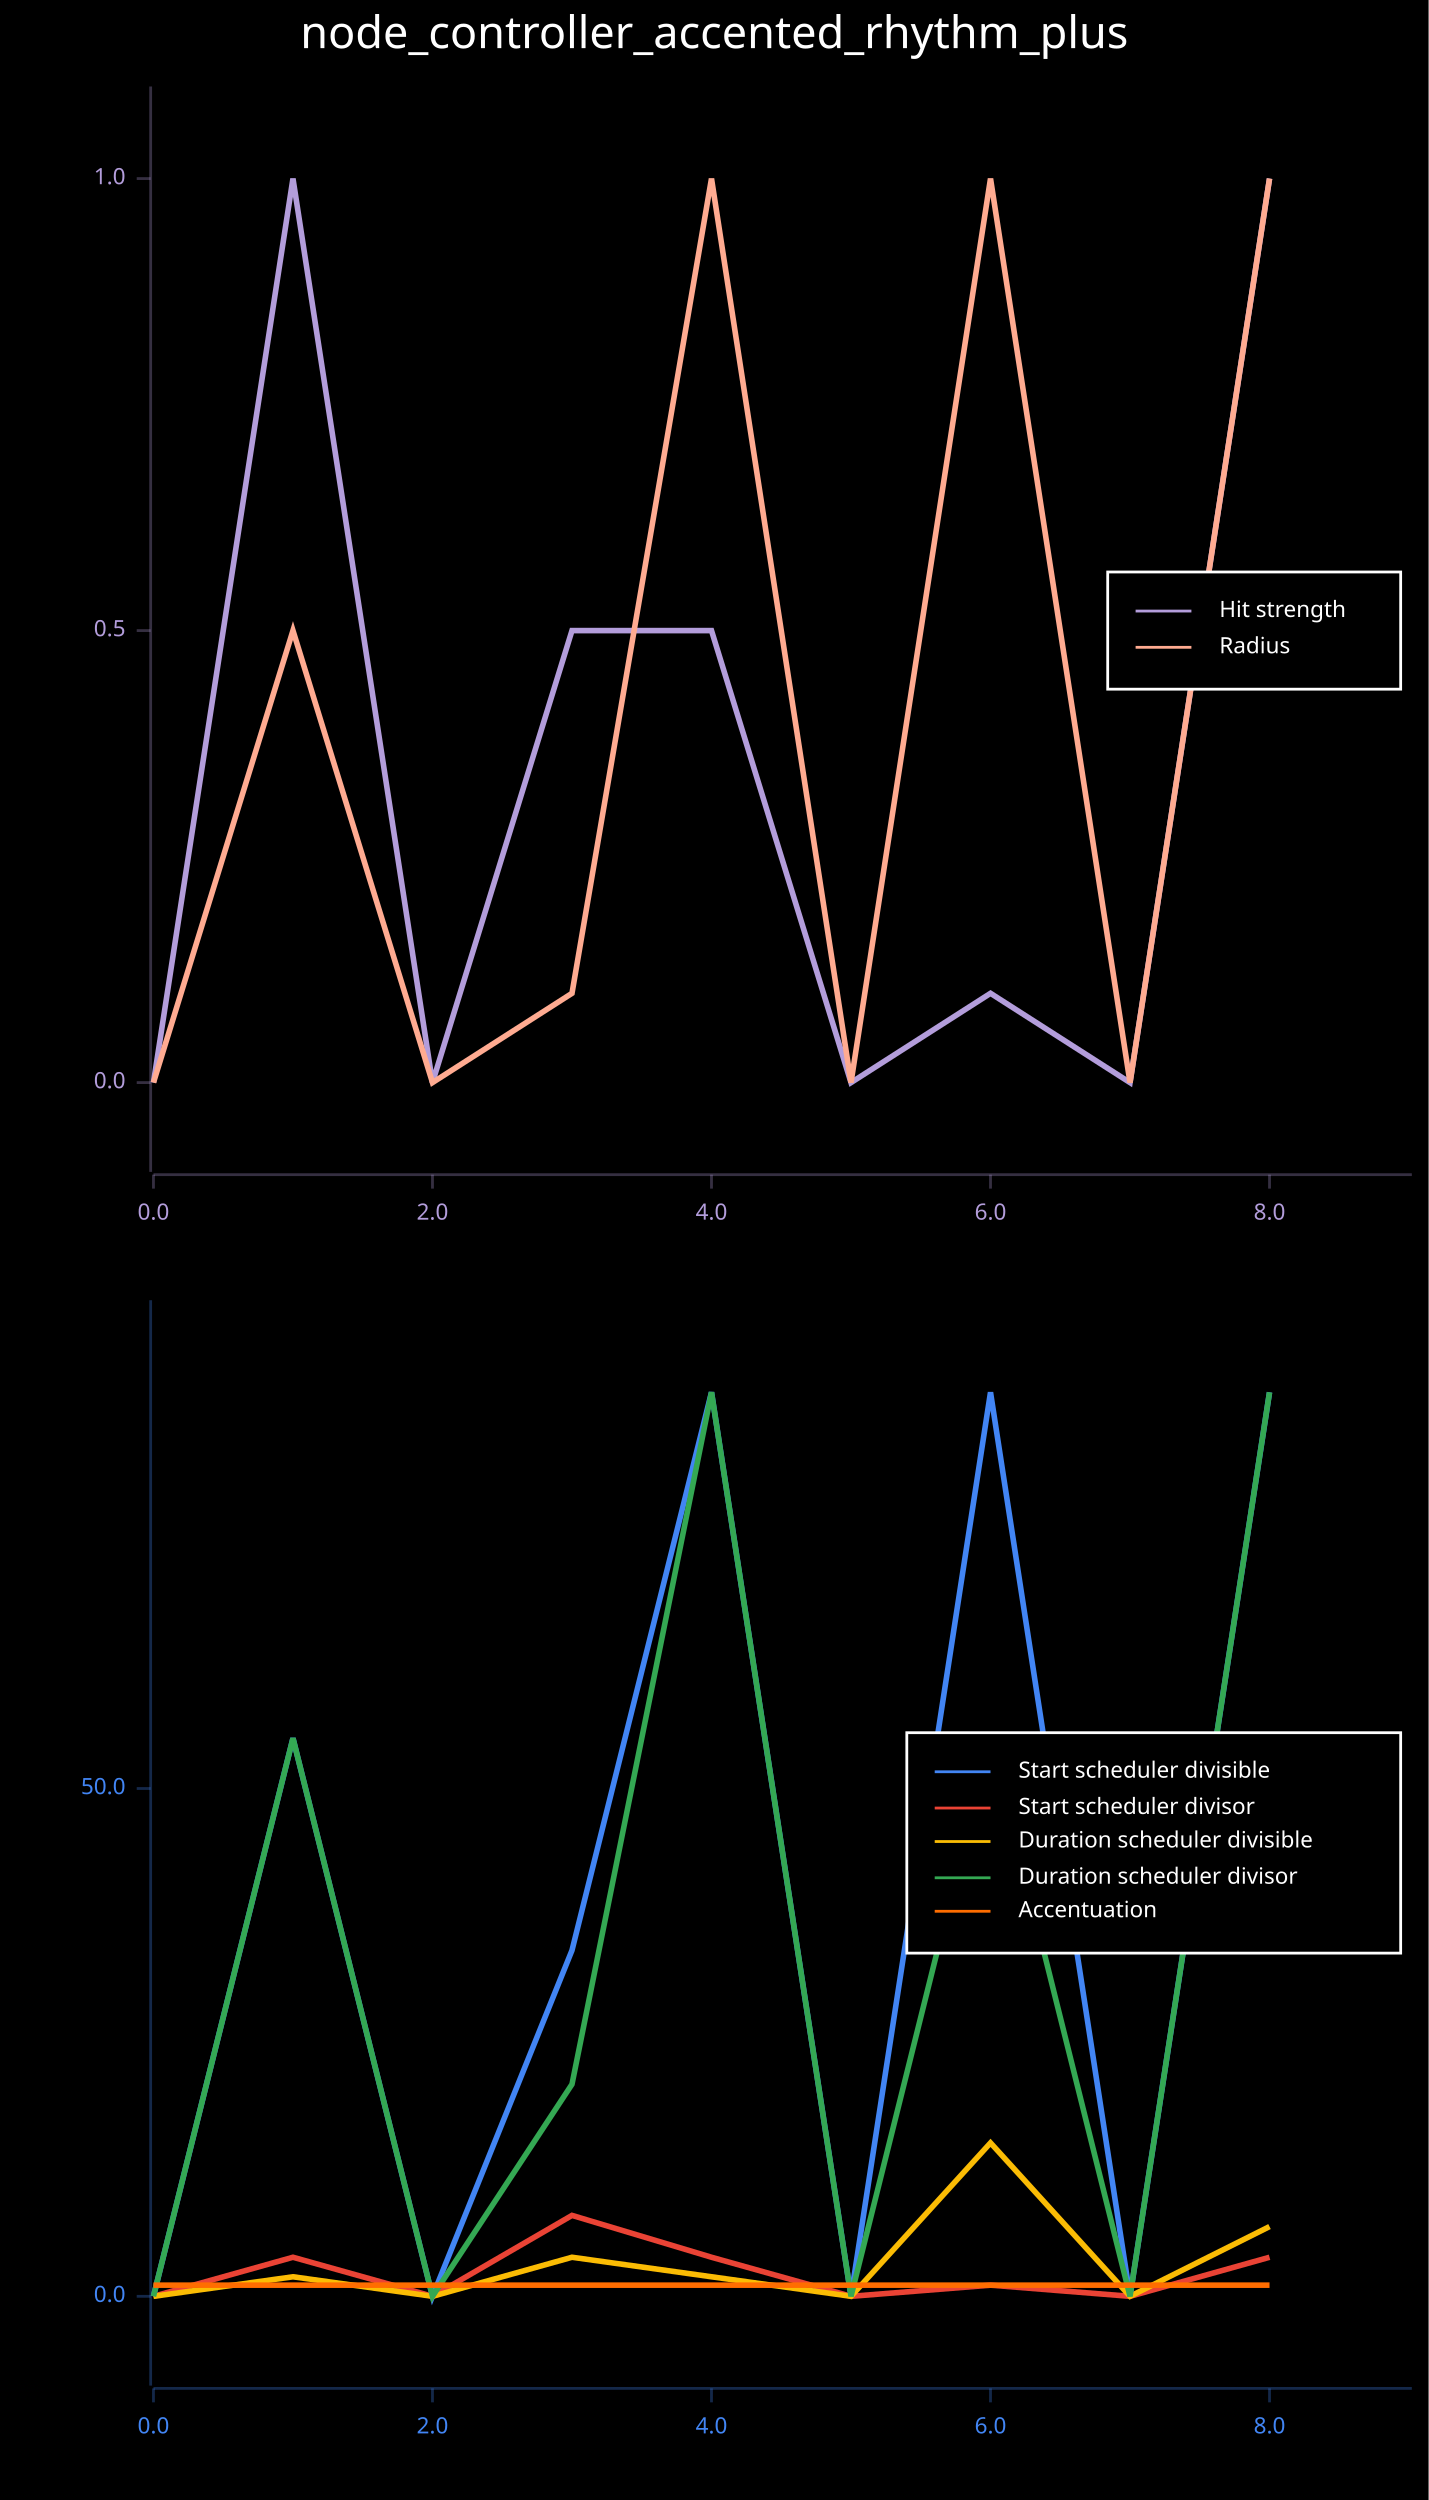
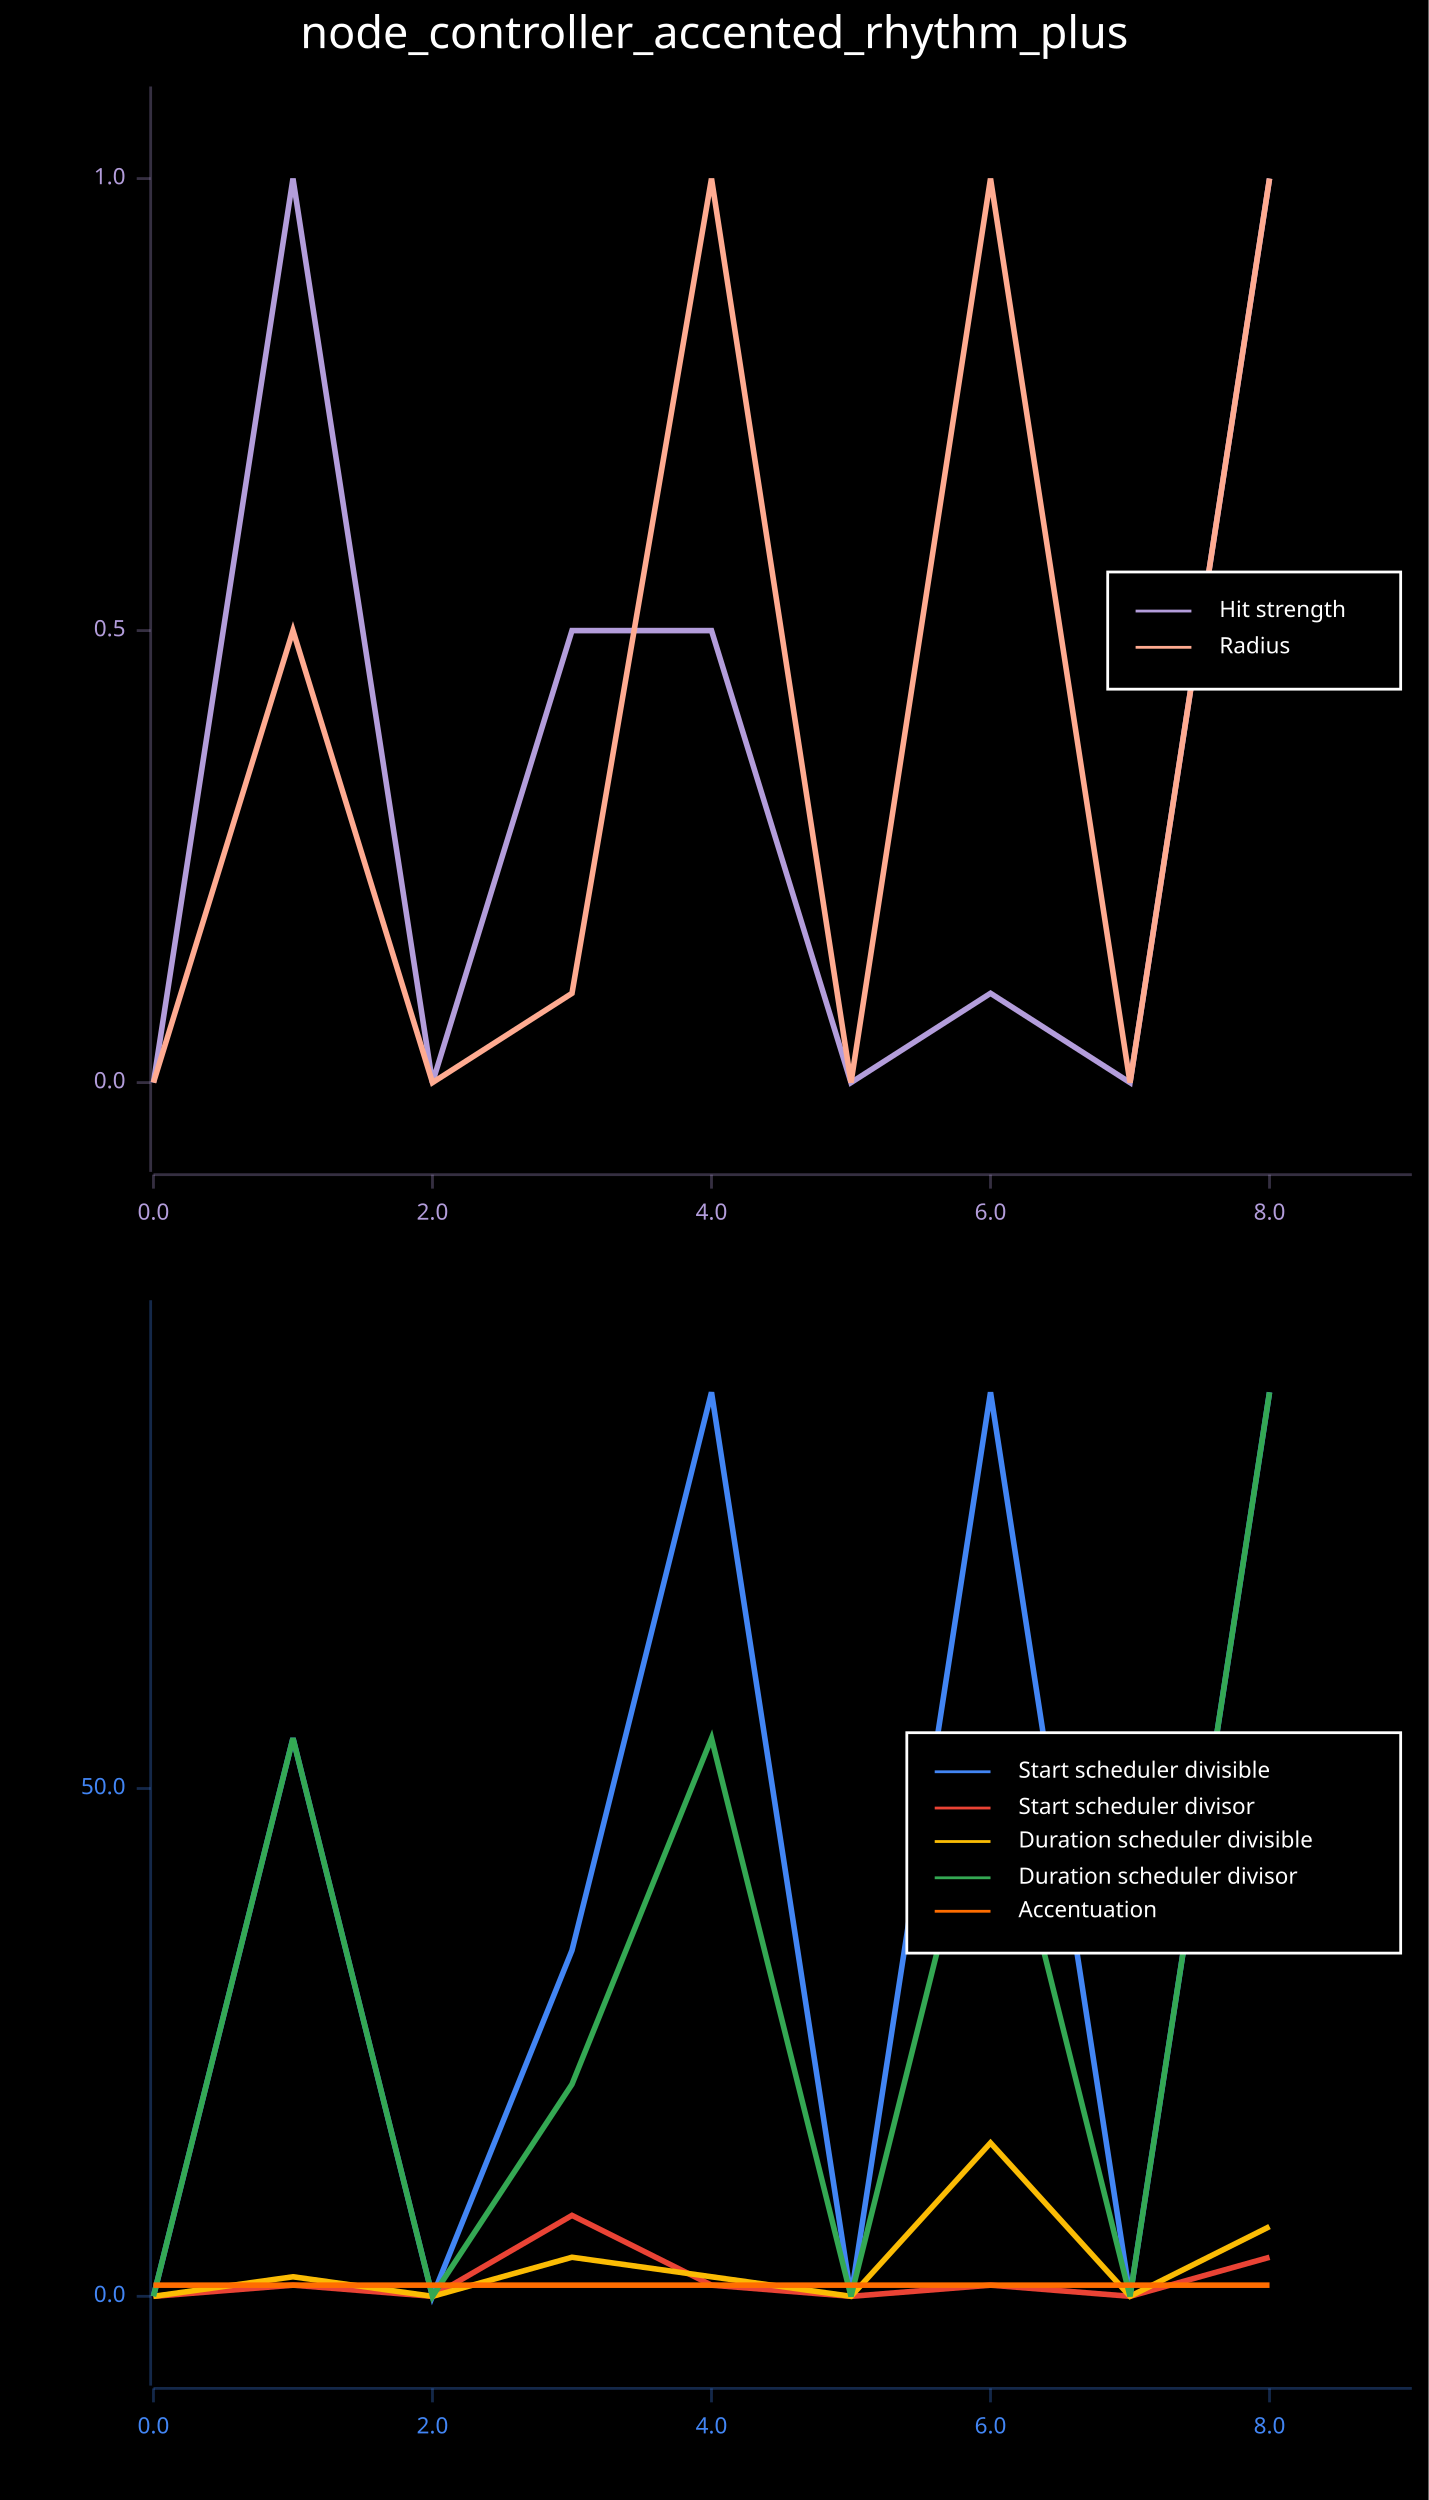
<svg xmlns="http://www.w3.org/2000/svg" width="512" height="896" viewBox="0 0 512 896">
  <rect x="0" y="0" width="512" height="896" opacity="1" fill="#000000" stroke="none" />
  <text x="256" y="5" dy="0.76em" text-anchor="middle" font-family="sans-serif" font-size="16.129" opacity="1" fill="#FFFFFF">
node_controller_accented_rhythm_plus
</text>
  <polyline fill="none" opacity="0.3" stroke="#B39DDB" stroke-width="1" points="54,31 54,420 " />
  <text x="45" y="388" dy="0.5ex" text-anchor="end" font-family="sans-serif" font-size="8.065" opacity="1" fill="#B39DDB">
0.0
</text>
  <polyline fill="none" opacity="0.3" stroke="#B39DDB" stroke-width="1" points="49,388 54,388 " />
  <text x="45" y="226" dy="0.5ex" text-anchor="end" font-family="sans-serif" font-size="8.065" opacity="1" fill="#B39DDB">
0.5
</text>
  <polyline fill="none" opacity="0.3" stroke="#B39DDB" stroke-width="1" points="49,226 54,226 " />
  <text x="45" y="64" dy="0.5ex" text-anchor="end" font-family="sans-serif" font-size="8.065" opacity="1" fill="#B39DDB">
1.0
</text>
  <polyline fill="none" opacity="0.3" stroke="#B39DDB" stroke-width="1" points="49,64 54,64 " />
  <polyline fill="none" opacity="0.3" stroke="#B39DDB" stroke-width="1" points="55,421 506,421 " />
  <text x="55" y="431" dy="0.76em" text-anchor="middle" font-family="sans-serif" font-size="8.065" opacity="1" fill="#B39DDB">
0.0
</text>
  <polyline fill="none" opacity="0.3" stroke="#B39DDB" stroke-width="1" points="55,421 55,426 " />
  <text x="155" y="431" dy="0.76em" text-anchor="middle" font-family="sans-serif" font-size="8.065" opacity="1" fill="#B39DDB">
2.0
</text>
  <polyline fill="none" opacity="0.3" stroke="#B39DDB" stroke-width="1" points="155,421 155,426 " />
  <text x="255" y="431" dy="0.76em" text-anchor="middle" font-family="sans-serif" font-size="8.065" opacity="1" fill="#B39DDB">
4.0
</text>
  <polyline fill="none" opacity="0.3" stroke="#B39DDB" stroke-width="1" points="255,421 255,426 " />
  <text x="355" y="431" dy="0.76em" text-anchor="middle" font-family="sans-serif" font-size="8.065" opacity="1" fill="#B39DDB">
6.0
</text>
  <polyline fill="none" opacity="0.3" stroke="#B39DDB" stroke-width="1" points="355,421 355,426 " />
  <text x="455" y="431" dy="0.76em" text-anchor="middle" font-family="sans-serif" font-size="8.065" opacity="1" fill="#B39DDB">
8.0
</text>
  <polyline fill="none" opacity="0.3" stroke="#B39DDB" stroke-width="1" points="455,421 455,426 " />
  <polyline fill="none" opacity="1" stroke="#B39DDB" stroke-width="2" points="55,388 105,64 155,388 205,226 255,226 305,388 355,356 405,388 455,64 " />
  <polyline fill="none" opacity="1" stroke="#FFAB91" stroke-width="2" points="55,388 105,226 155,388 205,356 255,64 305,388 355,64 405,388 455,64 " />
  <rect x="397" y="205" width="105" height="42" opacity="1" fill="#000000" stroke="none" />
  <rect x="397" y="205" width="105" height="42" opacity="1" fill="none" stroke="#FFFFFF" />
  <text x="437" y="215" dy="0.76em" text-anchor="start" font-family="sans-serif" font-size="8.065" opacity="1" fill="#FFFFFF">
Hit strength
</text>
  <text x="437" y="228" dy="0.76em" text-anchor="start" font-family="sans-serif" font-size="8.065" opacity="1" fill="#FFFFFF">
Radius
</text>
  <polyline fill="none" opacity="1" stroke="#B39DDB" stroke-width="1" points="407,219 427,219 " />
  <polyline fill="none" opacity="1" stroke="#FFAB91" stroke-width="1" points="407,232 427,232 " />
  <polyline fill="none" opacity="0.3" stroke="#4285F4" stroke-width="1" points="54,466 54,855 " />
  <text x="45" y="823" dy="0.5ex" text-anchor="end" font-family="sans-serif" font-size="8.065" opacity="1" fill="#4285F4">
0.0
</text>
  <polyline fill="none" opacity="0.3" stroke="#4285F4" stroke-width="1" points="49,823 54,823 " />
  <text x="45" y="641" dy="0.5ex" text-anchor="end" font-family="sans-serif" font-size="8.065" opacity="1" fill="#4285F4">
50.0
</text>
  <polyline fill="none" opacity="0.3" stroke="#4285F4" stroke-width="1" points="49,641 54,641 " />
  <polyline fill="none" opacity="0.3" stroke="#4285F4" stroke-width="1" points="55,856 506,856 " />
  <text x="55" y="866" dy="0.76em" text-anchor="middle" font-family="sans-serif" font-size="8.065" opacity="1" fill="#4285F4">
0.0
</text>
  <polyline fill="none" opacity="0.3" stroke="#4285F4" stroke-width="1" points="55,856 55,861 " />
  <text x="155" y="866" dy="0.76em" text-anchor="middle" font-family="sans-serif" font-size="8.065" opacity="1" fill="#4285F4">
2.0
</text>
  <polyline fill="none" opacity="0.3" stroke="#4285F4" stroke-width="1" points="155,856 155,861 " />
  <text x="255" y="866" dy="0.76em" text-anchor="middle" font-family="sans-serif" font-size="8.065" opacity="1" fill="#4285F4">
4.0
</text>
  <polyline fill="none" opacity="0.3" stroke="#4285F4" stroke-width="1" points="255,856 255,861 " />
  <text x="355" y="866" dy="0.76em" text-anchor="middle" font-family="sans-serif" font-size="8.065" opacity="1" fill="#4285F4">
6.0
</text>
  <polyline fill="none" opacity="0.3" stroke="#4285F4" stroke-width="1" points="355,856 355,861 " />
  <text x="455" y="866" dy="0.76em" text-anchor="middle" font-family="sans-serif" font-size="8.065" opacity="1" fill="#4285F4">
8.0
</text>
  <polyline fill="none" opacity="0.3" stroke="#4285F4" stroke-width="1" points="455,856 455,861 " />
  <polyline fill="none" opacity="1" stroke="#4285F4" stroke-width="2" points="55,823 105,623 155,823 205,699 255,499 305,823 355,499 405,823 455,499 " />
-   <polyline fill="none" opacity="1" stroke="#EA4335" stroke-width="2" points="55,823 105,809 155,823 205,794 255,809 305,823 355,819 405,823 455,809 " />
+   <polyline fill="none" opacity="1" stroke="#EA4335" stroke-width="2" points="55,823 105,819 155,823 205,794 255,819 305,823 355,819 405,823 455,809 " />
  <polyline fill="none" opacity="1" stroke="#FBBC04" stroke-width="2" points="55,823 105,816 155,823 205,809 255,816 305,823 355,768 405,823 455,798 " />
-   <polyline fill="none" opacity="1" stroke="#34A853" stroke-width="2" points="55,823 105,623 155,823 205,747 255,499 305,823 355,623 405,823 455,499 " />
+   <polyline fill="none" opacity="1" stroke="#34A853" stroke-width="2" points="55,823 105,623 155,823 205,747 255,623 305,823 355,623 405,823 455,499 " />
  <polyline fill="none" opacity="1" stroke="#FF6D00" stroke-width="2" points="55,819 105,819 155,819 205,819 255,819 305,819 355,819 405,819 455,819 " />
  <rect x="325" y="621" width="177" height="79" opacity="1" fill="#000000" stroke="none" />
  <rect x="325" y="621" width="177" height="79" opacity="1" fill="none" stroke="#FFFFFF" />
  <text x="365" y="631" dy="0.76em" text-anchor="start" font-family="sans-serif" font-size="8.065" opacity="1" fill="#FFFFFF">
Start scheduler divisible
</text>
  <text x="365" y="644" dy="0.76em" text-anchor="start" font-family="sans-serif" font-size="8.065" opacity="1" fill="#FFFFFF">
Start scheduler divisor
</text>
  <text x="365" y="656" dy="0.76em" text-anchor="start" font-family="sans-serif" font-size="8.065" opacity="1" fill="#FFFFFF">
Duration scheduler divisible
</text>
  <text x="365" y="669" dy="0.76em" text-anchor="start" font-family="sans-serif" font-size="8.065" opacity="1" fill="#FFFFFF">
Duration scheduler divisor
</text>
  <text x="365" y="681" dy="0.76em" text-anchor="start" font-family="sans-serif" font-size="8.065" opacity="1" fill="#FFFFFF">
Accentuation
</text>
  <polyline fill="none" opacity="1" stroke="#4285F4" stroke-width="1" points="335,635 355,635 " />
  <polyline fill="none" opacity="1" stroke="#EA4335" stroke-width="1" points="335,648 355,648 " />
  <polyline fill="none" opacity="1" stroke="#FBBC04" stroke-width="1" points="335,660 355,660 " />
  <polyline fill="none" opacity="1" stroke="#34A853" stroke-width="1" points="335,673 355,673 " />
  <polyline fill="none" opacity="1" stroke="#FF6D00" stroke-width="1" points="335,685 355,685 " />
</svg>
